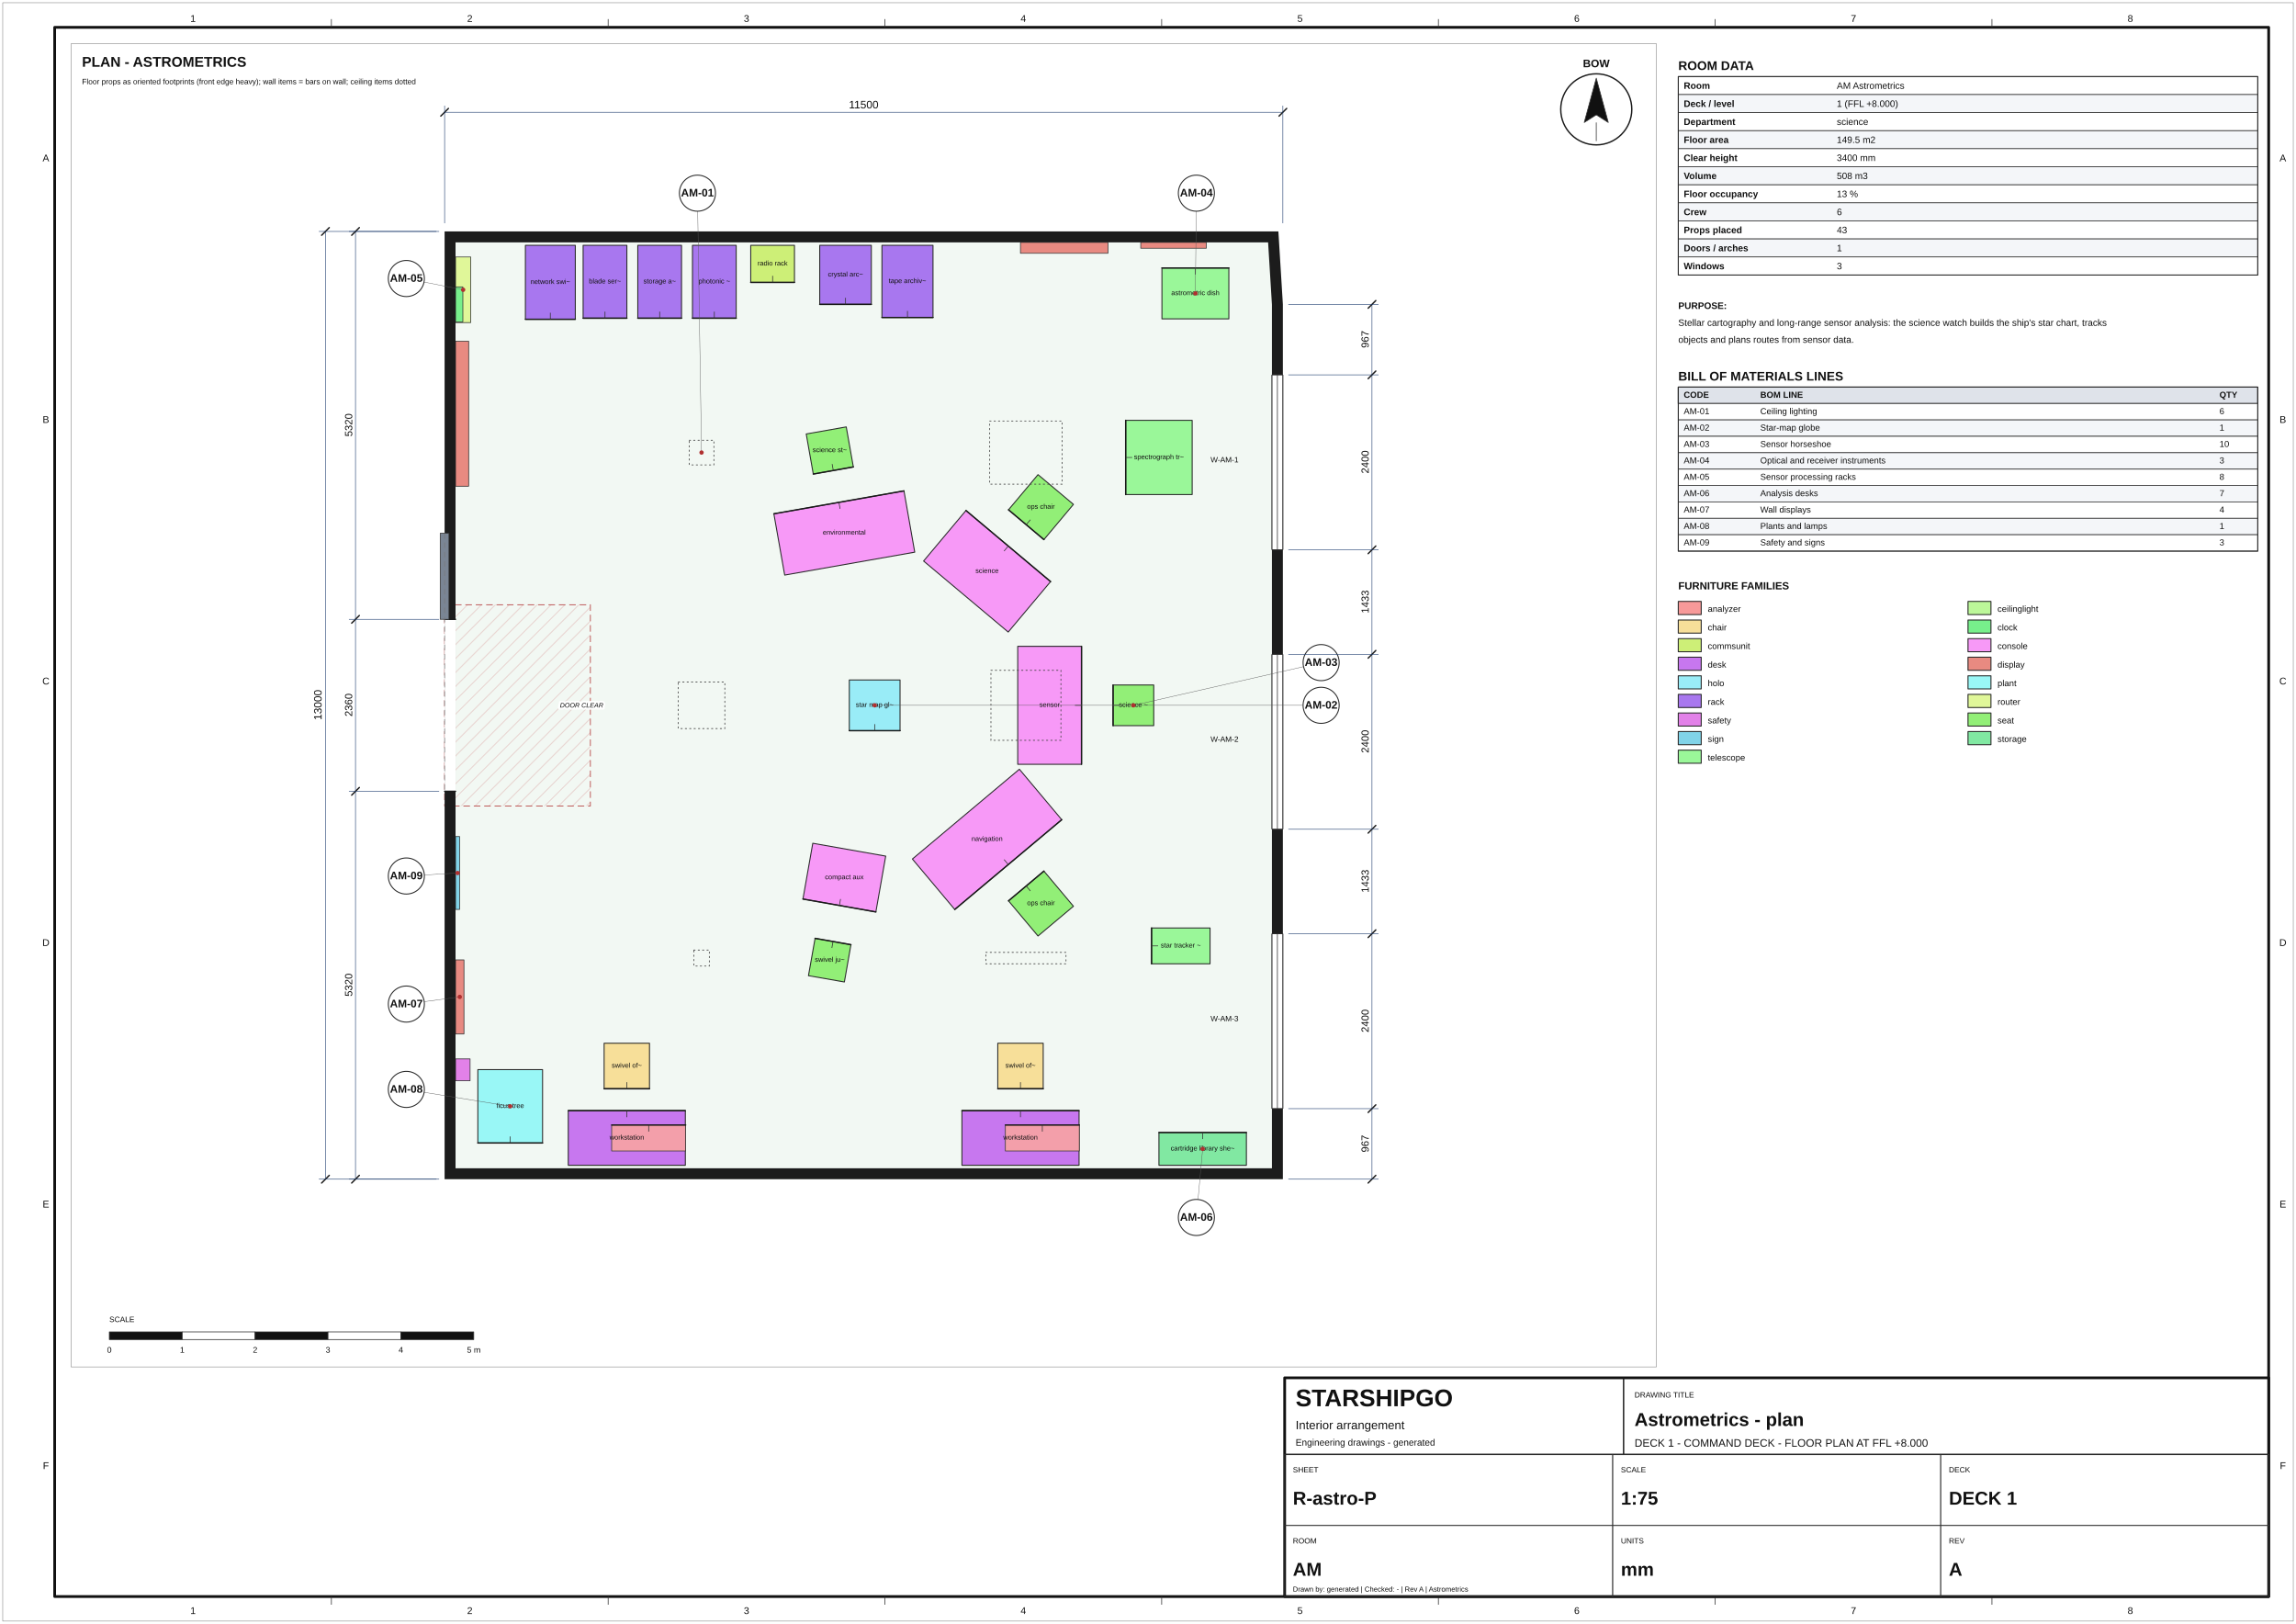
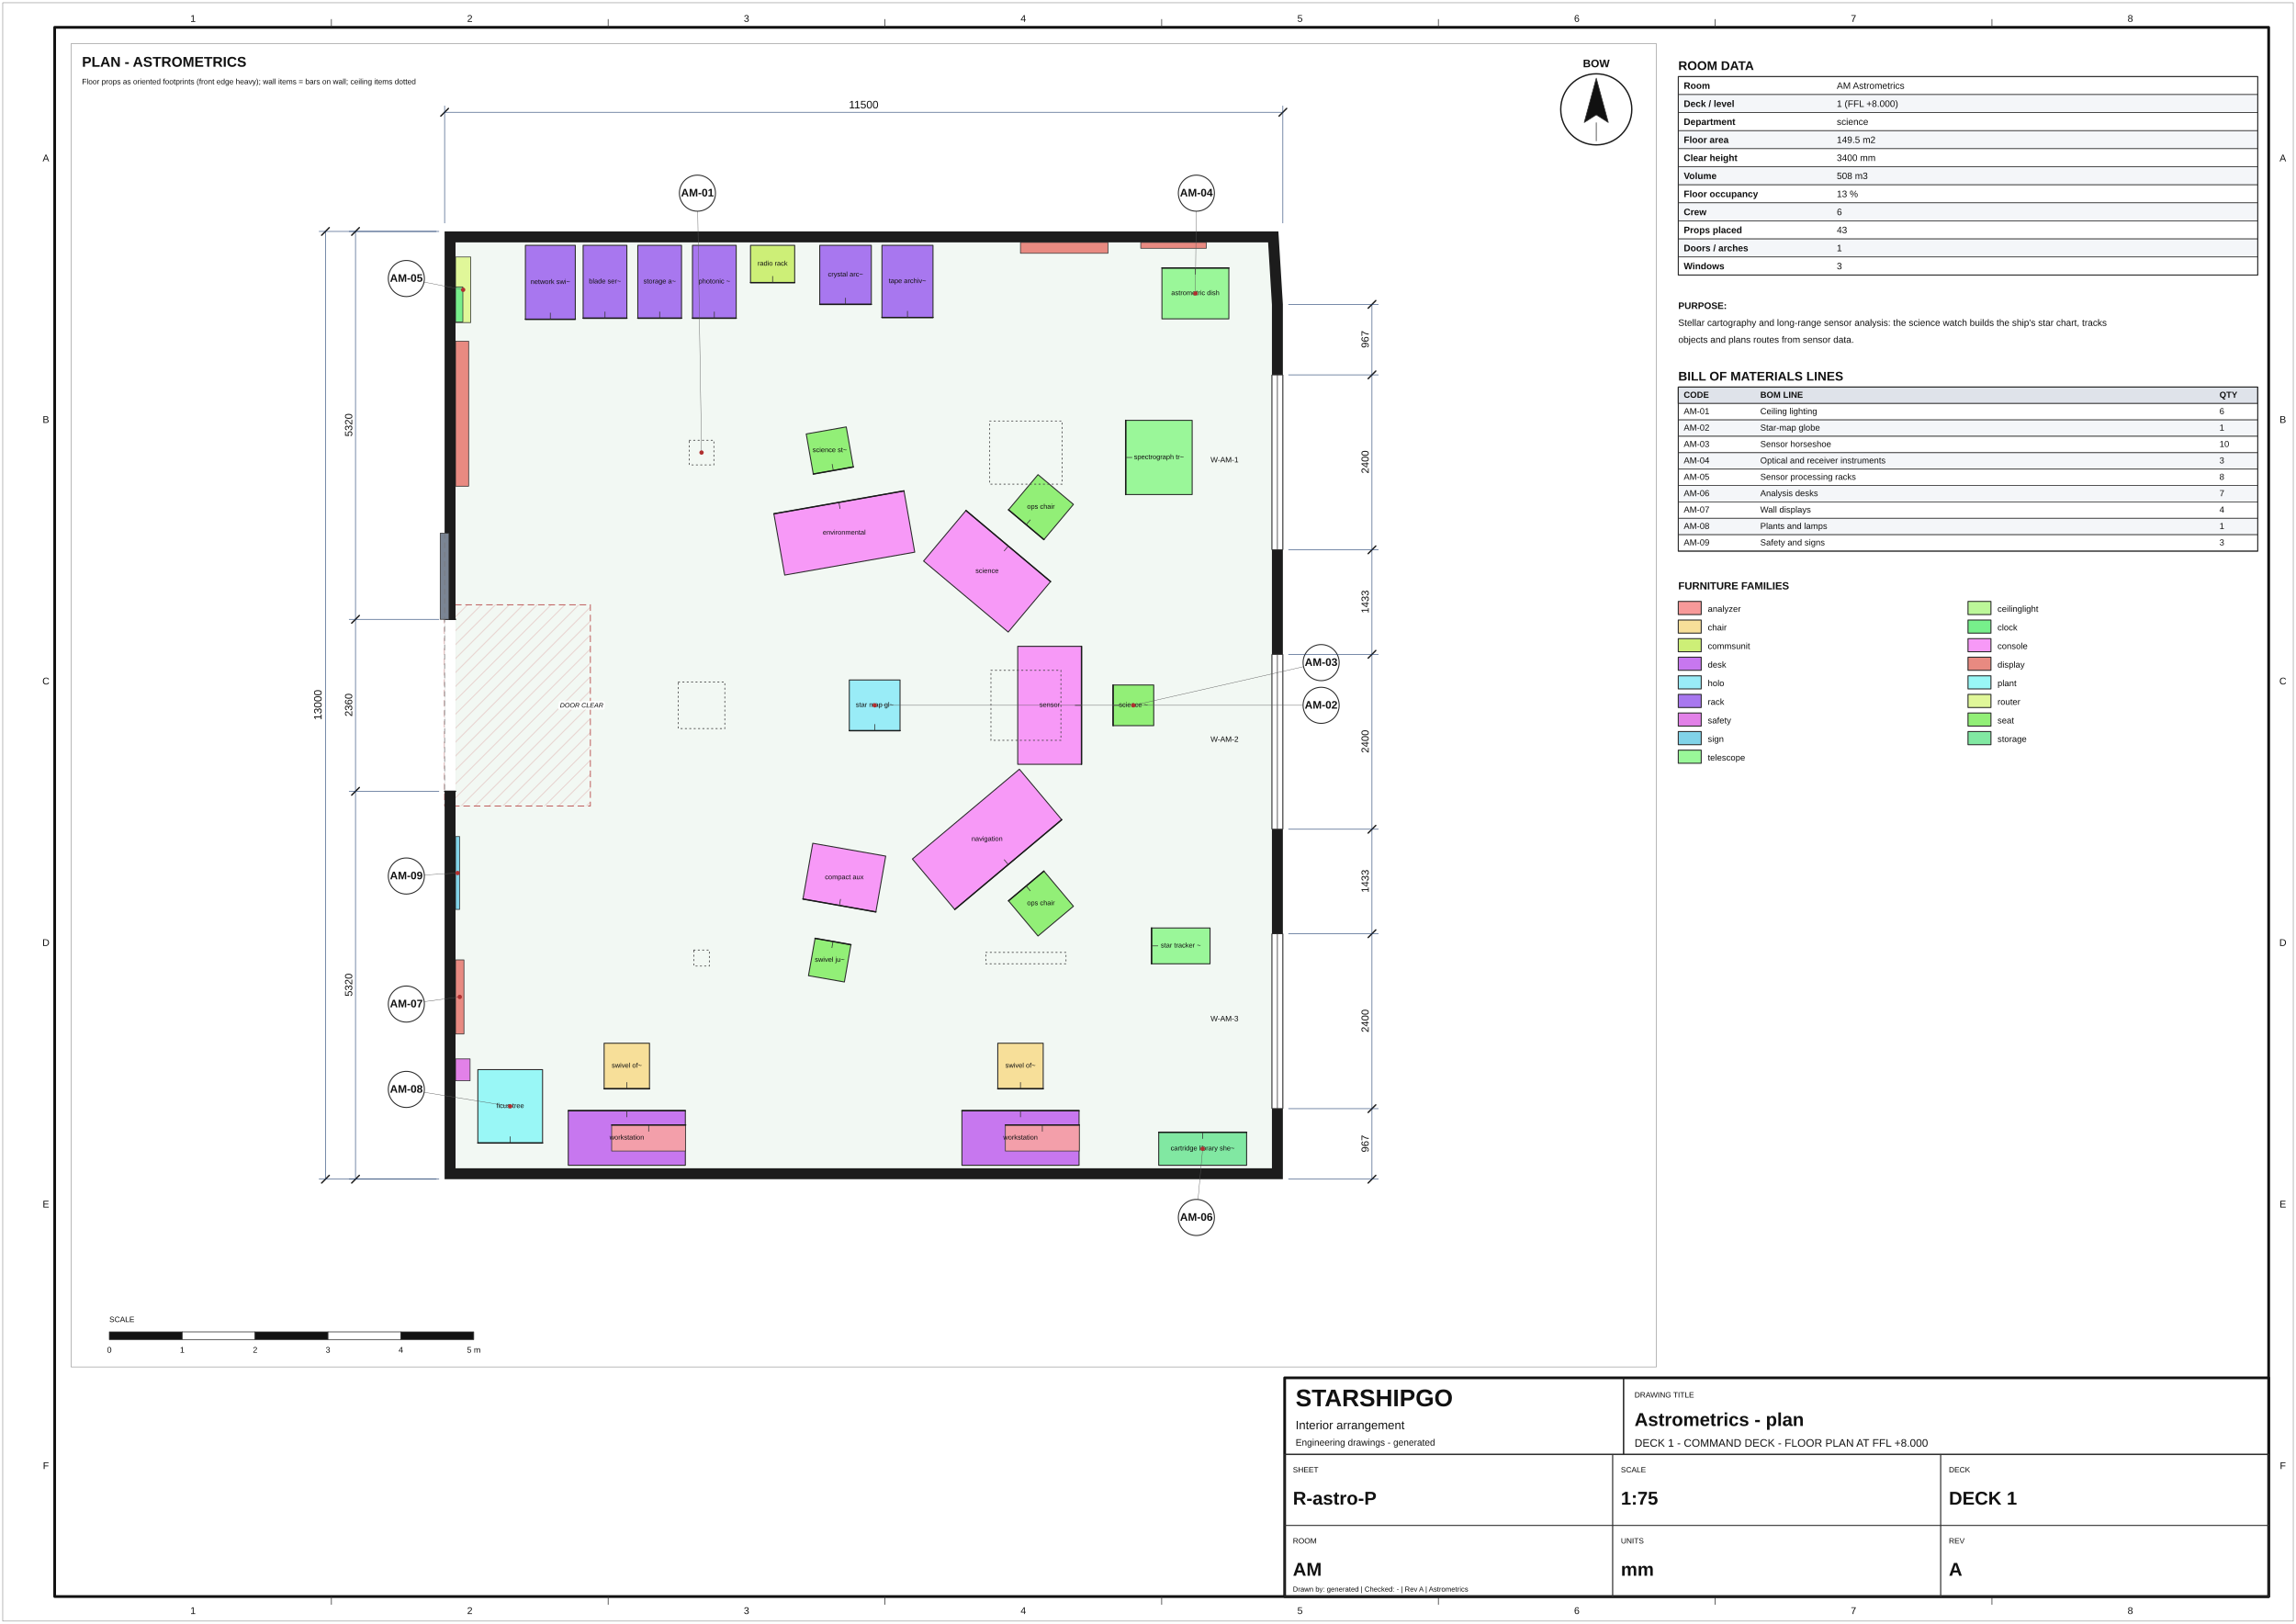
<svg xmlns="http://www.w3.org/2000/svg" width="420mm" height="297mm" viewBox="0 0 420 297">
  <style>
.t{font-family:Arial, Helvetica, 'DejaVu Sans', sans-serif;fill:#111}
.b{font-weight:bold}.i{font-style:italic}
.h{stroke:#111;stroke-width:.5;stroke-linejoin:round;stroke-linecap:round}
.m{stroke:#1a1a1a;stroke-width:.25;stroke-linejoin:round;stroke-linecap:round}
.n{stroke:#2a2a2a;stroke-width:.18;stroke-linejoin:round}
.f{stroke:#333;stroke-width:.13;stroke-linejoin:round}
.x{stroke:#555;stroke-width:.07}
.g{stroke:#9a9a9a;stroke-width:.1}
.gg{stroke:#c4c4c4;stroke-width:.08}
.d{stroke:#1d3c6e;stroke-width:.1}
.dsh{stroke:#222;stroke-width:.18;stroke-dasharray:1.6 .8}
.dot{stroke:#444;stroke-width:.14;stroke-dasharray:.25 .55;stroke-linecap:round}
.hid{stroke:#777;stroke-width:.12;stroke-dasharray:1 .7}
.cl{stroke:#b03030;stroke-width:.12;stroke-dasharray:5 1 1 1}
.cut{stroke:#b03030;stroke-width:.35;stroke-dasharray:6 1.2 1.2 1.2}
.red{stroke:#b03030;stroke-width:.13;stroke-dasharray:1.2 .7}
.none{stroke:none}
.halo{paint-order:stroke;stroke:#fff;stroke-width:.8;stroke-linejoin:round}
</style>
  <defs>
    <pattern id="hSlab" width="1.4" height="1.4" patternUnits="userSpaceOnUse" patternTransform="rotate(45)">
      <rect width="1.4" height="1.4" fill="#ececec" />
      <line x1="0" y1="0" x2="0" y2="1.4" stroke="#222" stroke-width=".13" />
    </pattern>
    <pattern id="hHull" width="1" height="1" patternUnits="userSpaceOnUse" patternTransform="rotate(45)">
      <rect width="1" height="1" fill="#c9d0da" />
      <line x1="0" y1="0" x2="0" y2="1" stroke="#111" stroke-width=".2" />
      <line x1="0" y1="0" x2="1" y2="0" stroke="#111" stroke-width=".1" />
    </pattern>
    <pattern id="hHole" width="1.6" height="1.6" patternUnits="userSpaceOnUse" patternTransform="rotate(-45)">
      <line x1="0" y1="0" x2="0" y2="1.6" stroke="#444" stroke-width=".12" />
    </pattern>
    <pattern id="hZone" width="1.8" height="1.8" patternUnits="userSpaceOnUse" patternTransform="rotate(45)">
      <line x1="0" y1="0" x2="0" y2="1.8" stroke="#d08080" stroke-width=".1" />
    </pattern>
    <pattern id="hPlen" width="1.6" height="1.6" patternUnits="userSpaceOnUse">
      <circle cx=".4" cy=".4" r=".12" fill="#888" />
      <circle cx="1.2" cy="1.2" r=".12" fill="#888" />
    </pattern>
    <pattern id="hGlass" width="2" height="2" patternUnits="userSpaceOnUse" patternTransform="rotate(45)">
      <rect width="2" height="2" fill="#d6ecf7" />
      <line x1="0" y1="0" x2="0" y2="2" stroke="#5a9abb" stroke-width=".08" />
    </pattern>
    <pattern id="hFloor" width="1.2" height="1.2" patternUnits="userSpaceOnUse" patternTransform="rotate(-45)">
      <rect width="1.2" height="1.2" fill="#f2f2f2" />
      <line x1="0" y1="0" x2="0" y2="1.2" stroke="#555" stroke-width=".1" />
    </pattern>
  </defs>
  <rect x="0" y="0" width="420" height="297" fill="#ffffff" />
  <rect x="13" y="8" width="290" height="242" class="x" fill="none" />
  <polygon points="81.33,42.33 233.85,42.33 234.67,55.67 234.67,215.67 81.33,215.67" class="none" fill="#f2f8f3" />
  <polygon points="81.33,110.6 108,110.6 108,147.4 81.33,147.4" class="red" fill="url(#hZone)" />
  <text x="106.4" y="129.4" font-size="1.2" class="t i halo" text-anchor="middle" fill="#a04040">DOOR CLEAR</text>
  <polygon points="218.08,76.88 218.08,90.45 205.92,90.45 205.92,76.88" class="n" fill="#9af799" />
  <line x1="205.92" y1="90.45" x2="205.92" y2="76.88" class="m" />
  <line x1="205.92" y1="83.67" x2="207.12" y2="83.67" class="f" />
  <polygon points="155.36,124.36 164.64,124.36 164.64,133.64 155.36,133.64" class="n" fill="#99ecf7" />
  <line x1="164.64" y1="133.64" x2="155.36" y2="133.64" class="m" />
  <line x1="160" y1="133.64" x2="160" y2="132.44" class="f" />
  <polygon points="167.33,100.99 143.54,105.18 141.56,93.97 165.36,89.78" class="n" fill="#f799f7" />
  <line x1="141.56" y1="93.97" x2="165.36" y2="89.78" class="m" />
  <line x1="153.46" y1="91.87" x2="153.67" y2="93.06" class="f" />
  <polygon points="147.48,79.37 154.8,78.08 156.1,85.4 148.77,86.7" class="n" fill="#92ef77" />
  <line x1="156.1" y1="85.4" x2="148.77" y2="86.7" class="m" />
  <line x1="152.43" y1="86.05" x2="152.22" y2="84.87" class="f" />
  <polygon points="184.43,115.6 168.95,102.61 176.7,93.37 192.18,106.37" class="n" fill="#f799f7" />
  <line x1="176.7" y1="93.37" x2="192.18" y2="106.37" class="m" />
  <line x1="184.44" y1="99.87" x2="183.67" y2="100.79" class="f" />
  <polygon points="186.17,139.79 186.17,118.21 197.84,118.21 197.84,139.79" class="n" fill="#f799f7" />
  <line x1="197.84" y1="118.21" x2="197.84" y2="139.79" class="m" />
  <line x1="197.84" y1="129" x2="196.64" y2="129" class="f" />
  <polygon points="211.05,125.28 211.05,132.72 203.61,132.72 203.61,125.28" class="n" fill="#92ef77" />
  <line x1="203.61" y1="132.72" x2="203.61" y2="125.28" class="m" />
  <line x1="203.61" y1="129" x2="204.81" y2="129" class="f" />
  <polygon points="166.9,157.11 186.47,140.69 194.22,149.92 174.65,166.34" class="n" fill="#f799f7" />
  <line x1="194.22" y1="149.92" x2="174.65" y2="166.34" class="m" />
  <line x1="184.44" y1="158.13" x2="183.67" y2="157.21" class="f" />
  <polygon points="148.68,154.23 162.02,156.58 160.22,166.79 146.88,164.43" class="n" fill="#f799f7" />
  <line x1="160.22" y1="166.79" x2="146.88" y2="164.43" class="m" />
  <line x1="153.55" y1="165.61" x2="153.76" y2="164.43" class="f" />
  <polygon points="154.46,179.6 147.89,178.45 149.1,171.62 155.66,172.78" class="n" fill="#92ef77" />
  <line x1="149.1" y1="171.62" x2="155.66" y2="172.78" class="m" />
  <line x1="152.38" y1="172.2" x2="152.17" y2="173.38" class="f" />
  <polygon points="221.35,169.72 221.35,176.28 210.65,176.28 210.65,169.72" class="n" fill="#9af799" />
  <line x1="210.65" y1="176.28" x2="210.65" y2="169.72" class="m" />
  <line x1="210.65" y1="173" x2="211.85" y2="173" class="f" />
  <polygon points="224.79,58.32 212.55,58.32 212.55,49.01 224.79,49.01" class="n" fill="#9af799" />
  <line x1="212.55" y1="49.01" x2="224.79" y2="49.01" class="m" />
  <line x1="218.67" y1="49.01" x2="218.67" y2="50.21" class="f" />
  <polygon points="96.11,44.87 105.24,44.87 105.24,58.4 96.11,58.4" class="n" fill="#a877ef" />
  <line x1="105.24" y1="58.4" x2="96.11" y2="58.4" class="m" />
  <line x1="100.67" y1="58.4" x2="100.67" y2="57.2" class="f" />
  <polygon points="106.67,44.87 114.67,44.87 114.67,58.2 106.67,58.2" class="n" fill="#a877ef" />
  <line x1="114.67" y1="58.2" x2="106.67" y2="58.2" class="m" />
  <line x1="110.67" y1="58.2" x2="110.67" y2="57" class="f" />
  <polygon points="116.67,44.87 124.67,44.87 124.67,58.2 116.67,58.2" class="n" fill="#a877ef" />
  <line x1="124.67" y1="58.2" x2="116.67" y2="58.2" class="m" />
  <line x1="120.67" y1="58.2" x2="120.67" y2="57" class="f" />
  <polygon points="126.67,44.87 134.67,44.87 134.67,58.2 126.67,58.2" class="n" fill="#a877ef" />
  <line x1="134.67" y1="58.2" x2="126.67" y2="58.2" class="m" />
  <line x1="130.67" y1="58.2" x2="130.67" y2="57" class="f" />
-   <polygon points="137.33,44.87 145.33,44.87 145.33,51.65 137.33,51.65" class="n" fill="#cdef77" />
-   <line x1="145.33" y1="51.65" x2="137.33" y2="51.65" class="m" />
-   <line x1="141.33" y1="51.65" x2="141.33" y2="50.45" class="f" />
+   <polygon points="137.29,44.87 145.37,44.87 145.37,51.69 137.29,51.69" class="n" fill="#cdef77" />
+   <line x1="145.37" y1="51.69" x2="137.29" y2="51.69" class="m" />
+   <line x1="141.33" y1="51.69" x2="141.33" y2="50.49" class="f" />
  <polygon points="149.95,44.87 159.39,44.87 159.39,55.67 149.95,55.67" class="n" fill="#a877ef" />
  <line x1="159.39" y1="55.67" x2="149.95" y2="55.67" class="m" />
  <line x1="154.67" y1="55.67" x2="154.67" y2="54.47" class="f" />
  <polygon points="161.33,44.87 170.67,44.87 170.67,58.07 161.33,58.07" class="n" fill="#a877ef" />
  <line x1="170.67" y1="58.07" x2="161.33" y2="58.07" class="m" />
  <line x1="166" y1="58.07" x2="166" y2="56.87" class="f" />
  <polygon points="125.37,213.13 103.95,213.13 103.95,203.13 125.37,203.13" class="n" fill="#c777ef" />
  <line x1="103.95" y1="203.13" x2="125.37" y2="203.13" class="m" />
  <line x1="114.66" y1="203.13" x2="114.66" y2="204.33" class="f" />
  <polygon points="110.51,190.8 118.81,190.8 118.81,199.13 110.51,199.13" class="n" fill="#f7df99" />
  <line x1="118.81" y1="199.13" x2="110.51" y2="199.13" class="m" />
  <line x1="114.66" y1="199.13" x2="114.66" y2="197.93" class="f" />
  <polygon points="197.39,213.13 175.96,213.13 175.96,203.13 197.39,203.13" class="n" fill="#c777ef" />
  <line x1="175.96" y1="203.13" x2="197.39" y2="203.13" class="m" />
  <line x1="186.67" y1="203.13" x2="186.67" y2="204.33" class="f" />
  <polygon points="182.52,190.8 190.83,190.8 190.83,199.13 182.52,199.13" class="n" fill="#f7df99" />
  <line x1="190.83" y1="199.13" x2="182.52" y2="199.13" class="m" />
  <line x1="186.67" y1="199.13" x2="186.67" y2="197.93" class="f" />
-   <polygon points="228,213.13 212,213.13 212,207.13 228,207.13" class="n" fill="#81e8a2" />
-   <line x1="212" y1="207.13" x2="228" y2="207.13" class="m" />
-   <line x1="220" y1="207.13" x2="220" y2="208.33" class="f" />
+   <polygon points="228.04,213.13 211.96,213.13 211.96,207.09 228.04,207.09" class="n" fill="#81e8a2" />
+   <line x1="211.96" y1="207.09" x2="228.04" y2="207.09" class="m" />
+   <line x1="220" y1="207.09" x2="220" y2="208.29" class="f" />
  <polygon points="87.41,195.63 99.25,195.63 99.25,209.05 87.41,209.05" class="n" fill="#99f7f6" />
  <line x1="99.25" y1="209.05" x2="87.41" y2="209.05" class="m" />
  <line x1="93.33" y1="209.05" x2="93.33" y2="207.85" class="f" />
  <polygon points="189.88,86.81 196.36,92.25 190.96,98.69 184.48,93.24" class="n" fill="#92ef77" />
  <line x1="190.96" y1="98.69" x2="184.48" y2="93.24" class="m" />
  <line x1="187.72" y1="95.96" x2="188.49" y2="95.05" class="f" />
  <polygon points="196.36,165.75 189.88,171.19 184.48,164.76 190.96,159.32" class="n" fill="#92ef77" />
  <line x1="184.48" y1="164.76" x2="190.96" y2="159.32" class="m" />
  <line x1="187.72" y1="162.04" x2="188.49" y2="162.96" class="f" />
-   <polygon points="125.43,210.51 111.89,210.51 111.89,205.76 125.43,205.76" class="f" fill="#f7a3a3" fill-opacity="0.9" />
+   <polygon points="125.43,210.52 111.89,210.52 111.89,205.76 125.43,205.76" class="f" fill="#f7a3a3" fill-opacity="0.9" />
  <line x1="111.89" y1="205.76" x2="125.43" y2="205.76" class="m" />
  <line x1="118.66" y1="205.76" x2="118.66" y2="206.96" class="f" />
-   <polygon points="197.44,210.51 183.91,210.51 183.91,205.76 197.44,205.76" class="f" fill="#f7a3a3" fill-opacity="0.9" />
+   <polygon points="197.44,210.52 183.91,210.52 183.91,205.76 197.44,205.76" class="f" fill="#f7a3a3" fill-opacity="0.9" />
  <line x1="183.91" y1="205.76" x2="197.44" y2="205.76" class="m" />
  <line x1="190.67" y1="205.76" x2="190.67" y2="206.96" class="f" />
  <polygon points="83.33,59 83.33,47 86.11,47 86.11,59" class="f" fill="#e0f799" />
  <polygon points="83.33,197.67 83.33,193.67 85.99,193.67 85.99,197.67" class="f" fill="#e281e8" />
-   <polygon points="208.67,44.33 220.67,44.33 220.67,45.4 208.67,45.4" class="f" fill="#e88a81" />
+   <polygon points="208.67,44.33 220.67,44.33 220.67,45.41 208.67,45.41" class="f" fill="#e88a81" />
  <polygon points="83.33,88.93 83.33,62.4 85.73,62.4 85.73,88.93" class="f" fill="#e88a81" />
  <polygon points="83.33,189.11 83.33,175.56 84.87,175.56 84.87,189.11" class="f" fill="#e88a81" />
  <polygon points="186.67,44.33 202.67,44.33 202.67,46.33 186.67,46.33" class="f" fill="#e88a81" />
  <polygon points="83.33,58.87 83.33,52.47 84.67,52.47 84.67,58.87" class="f" fill="#77ef8b" />
  <polygon points="83.33,166.33 83.33,153 84.08,153 84.08,166.33" class="f" fill="#81d3e8" />
  <polygon points="126.91,173.76 129.76,173.76 129.76,176.69 126.91,176.69" class="dot" fill="none" />
  <polygon points="180.33,174.19 195,174.19 195,176.27 180.33,176.27" class="dot" fill="none" />
  <polygon points="124.08,124.75 132.59,124.75 132.59,133.25 124.08,133.25" class="dot" fill="none" />
  <polygon points="181.27,122.6 194.07,122.6 194.07,135.4 181.27,135.4" class="dot" fill="none" />
  <polygon points="126.08,80.52 130.59,80.52 130.59,85.03 126.08,85.03" class="dot" fill="none" />
  <polygon points="181.04,77 194.29,77 194.29,88.55 181.04,88.55" class="dot" fill="none" />
  <text x="180.56" y="153.81" font-size="1.25" class="t" text-anchor="middle" fill="#333">navigation</text>
  <text x="154.45" y="97.78" font-size="1.25" class="t" text-anchor="middle" fill="#333">environmental</text>
  <text x="192.01" y="129.3" font-size="1.25" class="t" text-anchor="middle" fill="#333">sensor</text>
  <text x="180.56" y="104.79" font-size="1.25" class="t" text-anchor="middle" fill="#333">science</text>
  <text x="114.66" y="208.43" font-size="1.25" class="t" text-anchor="middle" fill="#333">workstation</text>
  <text x="186.67" y="208.43" font-size="1.25" class="t" text-anchor="middle" fill="#333">workstation</text>
  <text x="212" y="83.97" font-size="1.25" class="t" text-anchor="middle" fill="#333">spectrograph tr~</text>
  <text x="93.33" y="202.64" font-size="1.25" class="t" text-anchor="middle" fill="#333">ficus tree</text>
  <text x="154.45" y="160.81" font-size="1.25" class="t" text-anchor="middle" fill="#333">compact aux</text>
  <text x="100.67" y="51.93" font-size="1.25" class="t" text-anchor="middle" fill="#333">network swi~</text>
  <text x="166" y="51.77" font-size="1.25" class="t" text-anchor="middle" fill="#333">tape archiv~</text>
  <text x="218.67" y="53.97" font-size="1.25" class="t" text-anchor="middle" fill="#333">astrometric dish</text>
  <text x="110.67" y="51.83" font-size="1.25" class="t" text-anchor="middle" fill="#333">blade ser~</text>
  <text x="120.67" y="51.83" font-size="1.25" class="t" text-anchor="middle" fill="#333">storage a~</text>
  <text x="130.67" y="51.83" font-size="1.25" class="t" text-anchor="middle" fill="#333">photonic ~</text>
  <text x="154.67" y="50.57" font-size="1.25" class="t" text-anchor="middle" fill="#333">crystal arc~</text>
-   <text x="220" y="210.43" font-size="1.25" class="t" text-anchor="middle" fill="#333">cartridge library she~</text>
+   <text x="220" y="210.41" font-size="1.25" class="t" text-anchor="middle" fill="#333">cartridge library she~</text>
  <text x="160" y="129.3" font-size="1.25" class="t" text-anchor="middle" fill="#333">star map gl~</text>
  <text x="190.42" y="93.05" font-size="1.25" class="t" text-anchor="middle" fill="#333">ops chair</text>
  <text x="190.42" y="165.55" font-size="1.25" class="t" text-anchor="middle" fill="#333">ops chair</text>
  <text x="216" y="173.3" font-size="1.25" class="t" text-anchor="middle" fill="#333">star tracker ~</text>
  <text x="114.66" y="195.27" font-size="1.25" class="t" text-anchor="middle" fill="#333">swivel of~</text>
  <text x="186.67" y="195.27" font-size="1.25" class="t" text-anchor="middle" fill="#333">swivel of~</text>
  <text x="151.79" y="82.69" font-size="1.25" class="t" text-anchor="middle" fill="#333">science st~</text>
  <text x="207.33" y="129.3" font-size="1.25" class="t" text-anchor="middle" fill="#333">science ~</text>
-   <text x="141.33" y="48.56" font-size="1.25" class="t" text-anchor="middle" fill="#333">radio rack</text>
+   <text x="141.33" y="48.58" font-size="1.25" class="t" text-anchor="middle" fill="#333">radio rack</text>
  <text x="151.78" y="175.91" font-size="1.25" class="t" text-anchor="middle" fill="#333">swivel ju~</text>
  <path d="M81.33 42.33 L233.85 42.33 L234.67 55.67 L234.67 215.67 L81.33 215.67Z M83.33 44.33 L231.97 44.33 L232.67 55.73 L232.67 213.67 L83.33 213.67Z " class="none" fill="#1c1c1c" fill-rule="evenodd" />
  <polygon points="81.33,113.27 81.33,144.73 83.33,144.73 83.33,113.27" class="none" fill="#ffffff" />
  <line x1="81.33" y1="113.27" x2="83.33" y2="113.27" class="m" />
  <line x1="81.33" y1="144.73" x2="83.33" y2="144.73" class="m" />
  <polygon points="80.53,113.27 80.53,97.53 82.13,97.53 82.13,113.27" class="f" fill="#7a8594" />
  <line x1="81.33" y1="97.53" x2="81.33" y2="144.73" class="hid" />
  <polygon points="234.67,68.56 234.67,100.56 232.67,100.56 232.67,68.56" class="none" fill="#ffffff" />
  <line x1="234.67" y1="68.56" x2="232.67" y2="68.56" class="n" />
  <line x1="234.67" y1="100.56" x2="232.67" y2="100.56" class="n" />
  <line x1="234.67" y1="68.56" x2="234.67" y2="100.56" class="n" />
  <line x1="233.67" y1="68.56" x2="233.67" y2="100.56" class="f" />
  <line x1="232.67" y1="68.56" x2="232.67" y2="100.56" class="n" />
  <text x="224" y="84.56" font-size="1.4" class="t" text-anchor="middle" fill="#1d3c6e">W-AM-1</text>
  <polygon points="234.67,119.67 234.67,151.67 232.67,151.67 232.67,119.67" class="none" fill="#ffffff" />
  <line x1="234.67" y1="119.67" x2="232.67" y2="119.67" class="n" />
  <line x1="234.67" y1="151.67" x2="232.67" y2="151.67" class="n" />
  <line x1="234.67" y1="119.67" x2="234.67" y2="151.67" class="n" />
  <line x1="233.67" y1="119.67" x2="233.67" y2="151.67" class="f" />
  <line x1="232.67" y1="119.67" x2="232.67" y2="151.67" class="n" />
  <text x="224" y="135.67" font-size="1.4" class="t" text-anchor="middle" fill="#1d3c6e">W-AM-2</text>
  <polygon points="234.67,170.77 234.67,202.77 232.67,202.77 232.67,170.77" class="none" fill="#ffffff" />
  <line x1="234.67" y1="170.77" x2="232.67" y2="170.77" class="n" />
  <line x1="234.67" y1="202.77" x2="232.67" y2="202.77" class="n" />
  <line x1="234.67" y1="170.77" x2="234.67" y2="202.77" class="n" />
  <line x1="233.67" y1="170.77" x2="233.67" y2="202.77" class="f" />
  <line x1="232.67" y1="170.77" x2="232.67" y2="202.77" class="n" />
  <text x="224" y="186.77" font-size="1.4" class="t" text-anchor="middle" fill="#1d3c6e">W-AM-3</text>
  <line x1="127.63" y1="38.63" x2="128.33" y2="82.77" class="x" />
  <circle cx="128.33" cy="82.77" r="0.4" class="none" fill="#b03030" />
  <line x1="238.37" y1="129" x2="160" y2="129" class="x" />
  <circle cx="160" cy="129" r="0.4" class="none" fill="#b03030" />
  <line x1="238.45" y1="121.93" x2="207.33" y2="129" class="x" />
  <circle cx="207.33" cy="129" r="0.4" class="none" fill="#b03030" />
  <line x1="218.82" y1="38.63" x2="218.67" y2="53.67" class="x" />
  <circle cx="218.67" cy="53.67" r="0.4" class="none" fill="#b03030" />
  <line x1="77.57" y1="51.59" x2="84.72" y2="53" class="x" />
  <circle cx="84.72" cy="53" r="0.4" class="none" fill="#b03030" />
-   <line x1="219.15" y1="219.38" x2="220" y2="210.13" class="x" />
-   <circle cx="220" cy="210.13" r="0.4" class="none" fill="#b03030" />
+   <line x1="219.15" y1="219.38" x2="220" y2="210.11" class="x" />
+   <circle cx="220" cy="210.11" r="0.4" class="none" fill="#b03030" />
  <line x1="77.6" y1="183.2" x2="84.1" y2="182.33" class="x" />
  <circle cx="84.1" cy="182.33" r="0.4" class="none" fill="#b03030" />
  <line x1="77.59" y1="199.78" x2="93.33" y2="202.34" class="x" />
  <circle cx="93.33" cy="202.34" r="0.4" class="none" fill="#b03030" />
  <line x1="77.63" y1="160.03" x2="83.71" y2="159.67" class="x" />
  <circle cx="83.71" cy="159.67" r="0.4" class="none" fill="#b03030" />
  <circle cx="127.58" cy="35.33" r="3.3" class="n" fill="#fff" />
  <text x="127.58" y="35.93" font-size="2" class="t b" text-anchor="middle">AM-01</text>
  <circle cx="241.67" cy="129" r="3.3" class="n" fill="#fff" />
  <text x="241.67" y="129.6" font-size="2" class="t b" text-anchor="middle">AM-02</text>
  <circle cx="241.67" cy="121.19" r="3.3" class="n" fill="#fff" />
  <text x="241.67" y="121.79" font-size="2" class="t b" text-anchor="middle">AM-03</text>
  <circle cx="218.85" cy="35.33" r="3.3" class="n" fill="#fff" />
  <text x="218.85" y="35.93" font-size="2" class="t b" text-anchor="middle">AM-04</text>
  <circle cx="74.33" cy="50.94" r="3.3" class="n" fill="#fff" />
  <text x="74.33" y="51.54" font-size="2" class="t b" text-anchor="middle">AM-05</text>
  <circle cx="218.85" cy="222.67" r="3.3" class="n" fill="#fff" />
  <text x="218.85" y="223.27" font-size="2" class="t b" text-anchor="middle">AM-06</text>
  <circle cx="74.33" cy="183.64" r="3.3" class="n" fill="#fff" />
  <text x="74.33" y="184.24" font-size="2" class="t b" text-anchor="middle">AM-07</text>
  <circle cx="74.33" cy="199.25" r="3.3" class="n" fill="#fff" />
  <text x="74.33" y="199.85" font-size="2" class="t b" text-anchor="middle">AM-08</text>
  <circle cx="74.33" cy="160.22" r="3.3" class="n" fill="#fff" />
  <text x="74.33" y="160.82" font-size="2" class="t b" text-anchor="middle">AM-09</text>
  <line x1="81.33" y1="20.53" x2="234.67" y2="20.53" class="d" />
  <line x1="80.63" y1="21.23" x2="82.03" y2="19.83" class="m" />
  <line x1="233.97" y1="21.23" x2="235.37" y2="19.83" class="m" />
  <line x1="81.33" y1="40.83" x2="81.33" y2="19.33" class="d" />
  <line x1="234.67" y1="40.83" x2="234.67" y2="19.33" class="d" />
  <text x="158" y="19.83" font-size="2" class="t" text-anchor="middle">11500</text>
  <line x1="59.53" y1="42.33" x2="59.53" y2="215.67" class="d" />
  <line x1="58.83" y1="43.03" x2="60.23" y2="41.63" class="m" />
  <line x1="58.83" y1="216.37" x2="60.23" y2="214.97" class="m" />
  <line x1="79.83" y1="42.33" x2="58.33" y2="42.33" class="d" />
  <line x1="79.83" y1="215.67" x2="58.33" y2="215.67" class="d" />
  <text x="58.83" y="131.7" font-size="2" class="t" transform="rotate(-90 58.83 131.7)">13000</text>
  <line x1="250.97" y1="55.67" x2="250.97" y2="215.67" class="d" />
  <line x1="250.27" y1="56.37" x2="251.67" y2="54.97" class="m" />
  <line x1="235.67" y1="55.67" x2="252.17" y2="55.67" class="d" />
  <line x1="250.27" y1="69.26" x2="251.67" y2="67.86" class="m" />
  <line x1="235.67" y1="68.56" x2="252.17" y2="68.56" class="d" />
  <line x1="250.27" y1="101.26" x2="251.67" y2="99.86" class="m" />
  <line x1="235.67" y1="100.56" x2="252.17" y2="100.56" class="d" />
  <line x1="250.27" y1="120.37" x2="251.67" y2="118.97" class="m" />
  <line x1="235.67" y1="119.67" x2="252.17" y2="119.67" class="d" />
  <line x1="250.27" y1="152.37" x2="251.67" y2="150.97" class="m" />
  <line x1="235.67" y1="151.67" x2="252.17" y2="151.67" class="d" />
  <line x1="250.27" y1="171.47" x2="251.67" y2="170.07" class="m" />
  <line x1="235.67" y1="170.77" x2="252.17" y2="170.77" class="d" />
  <line x1="250.27" y1="203.47" x2="251.67" y2="202.07" class="m" />
  <line x1="235.67" y1="202.77" x2="252.17" y2="202.77" class="d" />
  <line x1="250.27" y1="216.37" x2="251.67" y2="214.97" class="m" />
  <line x1="235.67" y1="215.67" x2="252.17" y2="215.67" class="d" />
  <text x="250.37" y="63.65" font-size="1.9" class="t" transform="rotate(-90 250.37 63.65)">967</text>
  <text x="250.37" y="86.61" font-size="1.9" class="t" transform="rotate(-90 250.37 86.61)">2400</text>
  <text x="250.37" y="112.17" font-size="1.9" class="t" transform="rotate(-90 250.37 112.17)">1433</text>
  <text x="250.37" y="137.72" font-size="1.9" class="t" transform="rotate(-90 250.37 137.72)">2400</text>
  <text x="250.37" y="163.27" font-size="1.9" class="t" transform="rotate(-90 250.37 163.27)">1433</text>
  <text x="250.37" y="188.83" font-size="1.9" class="t" transform="rotate(-90 250.37 188.83)">2400</text>
  <text x="250.37" y="210.76" font-size="1.9" class="t" transform="rotate(-90 250.37 210.76)">967</text>
  <line x1="65.03" y1="42.33" x2="65.03" y2="215.67" class="d" />
  <line x1="64.33" y1="43.03" x2="65.73" y2="41.63" class="m" />
  <line x1="80.33" y1="42.33" x2="63.83" y2="42.33" class="d" />
  <line x1="64.33" y1="113.97" x2="65.73" y2="112.57" class="m" />
  <line x1="80.33" y1="113.27" x2="63.83" y2="113.27" class="d" />
  <line x1="64.33" y1="145.43" x2="65.73" y2="144.03" class="m" />
  <line x1="80.33" y1="144.73" x2="63.83" y2="144.73" class="d" />
  <line x1="64.33" y1="216.37" x2="65.73" y2="214.97" class="m" />
  <line x1="80.33" y1="215.67" x2="63.83" y2="215.67" class="d" />
  <text x="64.43" y="79.85" font-size="1.9" class="t" transform="rotate(-90 64.43 79.85)">5320</text>
  <text x="64.43" y="131.05" font-size="1.9" class="t" transform="rotate(-90 64.43 131.05)">2360</text>
  <text x="64.43" y="182.25" font-size="1.9" class="t" transform="rotate(-90 64.43 182.25)">5320</text>
  <circle cx="292" cy="20" r="6.5" class="m" fill="#fff" />
  <polygon points="292,14.3 294.2,22.4 292,21 289.8,22.4" class="f" fill="#111" />
  <line x1="292" y1="22.4" x2="292" y2="25.8" class="f" />
  <text x="292" y="12.3" font-size="2" class="t b" text-anchor="middle">BOW</text>
  <text x="20" y="241.8" font-size="1.4" class="t" fill="#666">SCALE</text>
  <rect x="20" y="243.6" width="13.33" height="1.4" class="f" fill="#111" />
  <rect x="33.33" y="243.6" width="13.33" height="1.4" class="f" fill="#fff" />
  <rect x="46.67" y="243.6" width="13.33" height="1.4" class="f" fill="#111" />
  <rect x="60" y="243.6" width="13.33" height="1.4" class="f" fill="#fff" />
  <rect x="73.33" y="243.6" width="13.33" height="1.4" class="f" fill="#111" />
  <text x="20" y="247.4" font-size="1.5" class="t" text-anchor="middle">0</text>
  <text x="33.33" y="247.4" font-size="1.5" class="t" text-anchor="middle">1</text>
  <text x="46.67" y="247.4" font-size="1.5" class="t" text-anchor="middle">2</text>
  <text x="60" y="247.4" font-size="1.5" class="t" text-anchor="middle">3</text>
  <text x="73.33" y="247.4" font-size="1.5" class="t" text-anchor="middle">4</text>
  <text x="86.67" y="247.4" font-size="1.5" class="t" text-anchor="middle">5 m</text>
  <text x="307" y="12.8" font-size="2.3" class="t b">ROOM DATA</text>
  <rect x="307" y="14" width="106" height="3.3" class="f" fill="#ffffff" />
  <text x="308" y="16.25" font-size="1.7" class="t b">Room</text>
  <text x="336" y="16.25" font-size="1.7" class="t">AM  Astrometrics</text>
  <rect x="307" y="17.3" width="106" height="3.3" class="f" fill="#f4f6f9" />
  <text x="308" y="19.55" font-size="1.7" class="t b">Deck / level</text>
  <text x="336" y="19.55" font-size="1.7" class="t">1  (FFL +8.000)</text>
  <rect x="307" y="20.6" width="106" height="3.3" class="f" fill="#ffffff" />
  <text x="308" y="22.85" font-size="1.7" class="t b">Department</text>
  <text x="336" y="22.85" font-size="1.7" class="t">science</text>
  <rect x="307" y="23.9" width="106" height="3.3" class="f" fill="#f4f6f9" />
  <text x="308" y="26.15" font-size="1.7" class="t b">Floor area</text>
  <text x="336" y="26.15" font-size="1.7" class="t">149.5 m2</text>
  <rect x="307" y="27.2" width="106" height="3.3" class="f" fill="#ffffff" />
  <text x="308" y="29.45" font-size="1.7" class="t b">Clear height</text>
  <text x="336" y="29.45" font-size="1.7" class="t">3400 mm</text>
  <rect x="307" y="30.5" width="106" height="3.3" class="f" fill="#f4f6f9" />
  <text x="308" y="32.75" font-size="1.7" class="t b">Volume</text>
  <text x="336" y="32.75" font-size="1.7" class="t">508 m3</text>
  <rect x="307" y="33.8" width="106" height="3.3" class="f" fill="#ffffff" />
  <text x="308" y="36.05" font-size="1.7" class="t b">Floor occupancy</text>
  <text x="336" y="36.05" font-size="1.7" class="t">13 %</text>
  <rect x="307" y="37.1" width="106" height="3.3" class="f" fill="#f4f6f9" />
  <text x="308" y="39.35" font-size="1.7" class="t b">Crew</text>
  <text x="336" y="39.35" font-size="1.7" class="t">6</text>
  <rect x="307" y="40.4" width="106" height="3.3" class="f" fill="#ffffff" />
  <text x="308" y="42.65" font-size="1.7" class="t b">Props placed</text>
  <text x="336" y="42.65" font-size="1.7" class="t">43</text>
  <rect x="307" y="43.7" width="106" height="3.3" class="f" fill="#f4f6f9" />
  <text x="308" y="45.95" font-size="1.7" class="t b">Doors / arches</text>
  <text x="336" y="45.95" font-size="1.7" class="t">1</text>
  <rect x="307" y="47" width="106" height="3.3" class="f" fill="#ffffff" />
  <text x="308" y="49.25" font-size="1.7" class="t b">Windows</text>
  <text x="336" y="49.25" font-size="1.7" class="t">3</text>
  <rect x="307" y="14" width="106" height="36.3" class="n" fill="none" />
  <text x="307" y="56.5" font-size="1.7" class="t b">PURPOSE:</text>
  <text x="307" y="59.6" font-size="1.7" class="t">Stellar cartography and long-range sensor analysis: the science watch builds the ship's star chart, tracks</text>
  <text x="307" y="62.7" font-size="1.7" class="t">objects and plans routes from sensor data.</text>
  <text x="307" y="69.6" font-size="2.3" class="t b">BILL OF MATERIALS LINES</text>
  <rect x="307" y="70.8" width="106" height="3" class="n" fill="#dfe3ea" />
  <text x="308" y="72.75" font-size="1.6" class="t b">CODE</text>
  <text x="322" y="72.75" font-size="1.6" class="t b">BOM LINE</text>
  <text x="406" y="72.75" font-size="1.6" class="t b">QTY</text>
  <rect x="307" y="73.8" width="106" height="3" class="f" fill="#ffffff" />
  <text x="308" y="75.75" font-size="1.6" class="t">AM-01</text>
  <text x="322" y="75.75" font-size="1.6" class="t">Ceiling lighting</text>
  <text x="406" y="75.75" font-size="1.6" class="t">6</text>
  <rect x="307" y="76.8" width="106" height="3" class="f" fill="#f4f6f9" />
  <text x="308" y="78.75" font-size="1.6" class="t">AM-02</text>
  <text x="322" y="78.75" font-size="1.6" class="t">Star-map globe</text>
  <text x="406" y="78.75" font-size="1.6" class="t">1</text>
  <rect x="307" y="79.8" width="106" height="3" class="f" fill="#ffffff" />
  <text x="308" y="81.75" font-size="1.6" class="t">AM-03</text>
  <text x="322" y="81.75" font-size="1.6" class="t">Sensor horseshoe</text>
  <text x="406" y="81.75" font-size="1.6" class="t">10</text>
  <rect x="307" y="82.8" width="106" height="3" class="f" fill="#f4f6f9" />
  <text x="308" y="84.75" font-size="1.6" class="t">AM-04</text>
  <text x="322" y="84.75" font-size="1.6" class="t">Optical and receiver instruments</text>
  <text x="406" y="84.75" font-size="1.6" class="t">3</text>
  <rect x="307" y="85.8" width="106" height="3" class="f" fill="#ffffff" />
  <text x="308" y="87.75" font-size="1.6" class="t">AM-05</text>
  <text x="322" y="87.75" font-size="1.6" class="t">Sensor processing racks</text>
  <text x="406" y="87.75" font-size="1.6" class="t">8</text>
  <rect x="307" y="88.8" width="106" height="3" class="f" fill="#f4f6f9" />
  <text x="308" y="90.75" font-size="1.6" class="t">AM-06</text>
  <text x="322" y="90.75" font-size="1.6" class="t">Analysis desks</text>
  <text x="406" y="90.75" font-size="1.6" class="t">7</text>
  <rect x="307" y="91.8" width="106" height="3" class="f" fill="#ffffff" />
  <text x="308" y="93.75" font-size="1.6" class="t">AM-07</text>
  <text x="322" y="93.75" font-size="1.6" class="t">Wall displays</text>
  <text x="406" y="93.75" font-size="1.6" class="t">4</text>
  <rect x="307" y="94.8" width="106" height="3" class="f" fill="#f4f6f9" />
  <text x="308" y="96.75" font-size="1.6" class="t">AM-08</text>
  <text x="322" y="96.75" font-size="1.6" class="t">Plants and lamps</text>
  <text x="406" y="96.75" font-size="1.6" class="t">1</text>
  <rect x="307" y="97.8" width="106" height="3" class="f" fill="#ffffff" />
  <text x="308" y="99.75" font-size="1.6" class="t">AM-09</text>
  <text x="322" y="99.75" font-size="1.6" class="t">Safety and signs</text>
  <text x="406" y="99.75" font-size="1.6" class="t">3</text>
  <rect x="307" y="70.8" width="106" height="30" class="n" fill="none" />
  <text x="307" y="107.8" font-size="1.9" class="t b">FURNITURE FAMILIES</text>
  <rect x="307" y="110" width="4.2" height="2.4" class="n" fill="#f79999" />
  <text x="312.4" y="111.9" font-size="1.6" class="t">analyzer</text>
  <rect x="360" y="110" width="4.2" height="2.4" class="n" fill="#bcf799" />
  <text x="365.4" y="111.9" font-size="1.6" class="t">ceilinglight</text>
  <rect x="307" y="113.4" width="4.2" height="2.4" class="n" fill="#f7df99" />
  <text x="312.4" y="115.3" font-size="1.6" class="t">chair</text>
  <rect x="360" y="113.4" width="4.2" height="2.4" class="n" fill="#77ef8b" />
  <text x="365.4" y="115.3" font-size="1.6" class="t">clock</text>
  <rect x="307" y="116.8" width="4.2" height="2.4" class="n" fill="#cdef77" />
  <text x="312.4" y="118.7" font-size="1.6" class="t">commsunit</text>
  <rect x="360" y="116.8" width="4.2" height="2.4" class="n" fill="#f799f7" />
  <text x="365.4" y="118.7" font-size="1.6" class="t">console</text>
  <rect x="307" y="120.2" width="4.2" height="2.4" class="n" fill="#c777ef" />
  <text x="312.4" y="122.1" font-size="1.6" class="t">desk</text>
  <rect x="360" y="120.2" width="4.2" height="2.4" class="n" fill="#e88a81" />
  <text x="365.4" y="122.1" font-size="1.6" class="t">display</text>
  <rect x="307" y="123.6" width="4.2" height="2.4" class="n" fill="#99ecf7" />
  <text x="312.4" y="125.5" font-size="1.6" class="t">holo</text>
  <rect x="360" y="123.6" width="4.2" height="2.4" class="n" fill="#99f7f6" />
  <text x="365.4" y="125.5" font-size="1.6" class="t">plant</text>
  <rect x="307" y="127" width="4.2" height="2.4" class="n" fill="#a877ef" />
  <text x="312.4" y="128.9" font-size="1.6" class="t">rack</text>
  <rect x="360" y="127" width="4.2" height="2.4" class="n" fill="#e0f799" />
  <text x="365.4" y="128.9" font-size="1.6" class="t">router</text>
  <rect x="307" y="130.4" width="4.2" height="2.4" class="n" fill="#e281e8" />
  <text x="312.4" y="132.3" font-size="1.6" class="t">safety</text>
  <rect x="360" y="130.4" width="4.2" height="2.4" class="n" fill="#92ef77" />
  <text x="365.4" y="132.3" font-size="1.6" class="t">seat</text>
  <rect x="307" y="133.8" width="4.2" height="2.4" class="n" fill="#81d3e8" />
  <text x="312.4" y="135.7" font-size="1.6" class="t">sign</text>
  <rect x="360" y="133.8" width="4.2" height="2.4" class="n" fill="#81e8a2" />
  <text x="365.4" y="135.7" font-size="1.6" class="t">storage</text>
  <rect x="307" y="137.2" width="4.2" height="2.4" class="n" fill="#9af799" />
  <text x="312.4" y="139.1" font-size="1.6" class="t">telescope</text>
  <text x="15" y="12.2" font-size="2.6" class="t b">PLAN - ASTROMETRICS</text>
  <text x="15" y="15.4" font-size="1.4" class="t" fill="#555">Floor props as oriented footprints (front edge heavy); wall items = bars on wall; ceiling items dotted</text>
  <rect x="0.5" y="0.5" width="419" height="296" class="x" fill="none" />
  <rect x="10" y="5" width="405" height="287" class="h" fill="none" />
  <text x="35.31" y="4" font-size="1.8" class="t" text-anchor="middle">1</text>
  <text x="35.31" y="295.2" font-size="1.8" class="t" text-anchor="middle">1</text>
  <text x="85.94" y="4" font-size="1.8" class="t" text-anchor="middle">2</text>
  <text x="85.94" y="295.2" font-size="1.8" class="t" text-anchor="middle">2</text>
  <line x1="60.62" y1="3.5" x2="60.62" y2="5" class="f" />
  <line x1="60.62" y1="292" x2="60.62" y2="293.5" class="f" />
  <text x="136.56" y="4" font-size="1.8" class="t" text-anchor="middle">3</text>
  <text x="136.56" y="295.2" font-size="1.8" class="t" text-anchor="middle">3</text>
  <line x1="111.25" y1="3.5" x2="111.25" y2="5" class="f" />
  <line x1="111.25" y1="292" x2="111.25" y2="293.5" class="f" />
  <text x="187.19" y="4" font-size="1.8" class="t" text-anchor="middle">4</text>
  <text x="187.19" y="295.2" font-size="1.8" class="t" text-anchor="middle">4</text>
  <line x1="161.88" y1="3.5" x2="161.88" y2="5" class="f" />
  <line x1="161.88" y1="292" x2="161.88" y2="293.5" class="f" />
  <text x="237.81" y="4" font-size="1.8" class="t" text-anchor="middle">5</text>
  <text x="237.81" y="295.2" font-size="1.8" class="t" text-anchor="middle">5</text>
  <line x1="212.5" y1="3.5" x2="212.5" y2="5" class="f" />
  <line x1="212.5" y1="292" x2="212.5" y2="293.5" class="f" />
  <text x="288.44" y="4" font-size="1.8" class="t" text-anchor="middle">6</text>
  <text x="288.44" y="295.2" font-size="1.8" class="t" text-anchor="middle">6</text>
  <line x1="263.12" y1="3.5" x2="263.12" y2="5" class="f" />
  <line x1="263.12" y1="292" x2="263.12" y2="293.5" class="f" />
  <text x="339.06" y="4" font-size="1.8" class="t" text-anchor="middle">7</text>
  <text x="339.06" y="295.2" font-size="1.8" class="t" text-anchor="middle">7</text>
  <line x1="313.75" y1="3.5" x2="313.75" y2="5" class="f" />
  <line x1="313.75" y1="292" x2="313.75" y2="293.5" class="f" />
  <text x="389.69" y="4" font-size="1.8" class="t" text-anchor="middle">8</text>
  <text x="389.69" y="295.2" font-size="1.8" class="t" text-anchor="middle">8</text>
  <line x1="364.38" y1="3.5" x2="364.38" y2="5" class="f" />
  <line x1="364.38" y1="292" x2="364.38" y2="293.5" class="f" />
  <text x="8.4" y="29.52" font-size="1.8" class="t" text-anchor="middle">A</text>
  <text x="417.6" y="29.52" font-size="1.8" class="t" text-anchor="middle">A</text>
  <text x="8.4" y="77.35" font-size="1.8" class="t" text-anchor="middle">B</text>
  <text x="417.6" y="77.35" font-size="1.8" class="t" text-anchor="middle">B</text>
  <text x="8.4" y="125.18" font-size="1.8" class="t" text-anchor="middle">C</text>
  <text x="417.6" y="125.18" font-size="1.8" class="t" text-anchor="middle">C</text>
  <text x="8.4" y="173.02" font-size="1.8" class="t" text-anchor="middle">D</text>
  <text x="417.6" y="173.02" font-size="1.8" class="t" text-anchor="middle">D</text>
  <text x="8.4" y="220.85" font-size="1.8" class="t" text-anchor="middle">E</text>
  <text x="417.6" y="220.85" font-size="1.8" class="t" text-anchor="middle">E</text>
  <text x="8.4" y="268.68" font-size="1.8" class="t" text-anchor="middle">F</text>
  <text x="417.6" y="268.68" font-size="1.8" class="t" text-anchor="middle">F</text>
  <rect x="235" y="252" width="180" height="40" class="h" fill="#ffffff" />
  <line x1="235" y1="266" x2="415" y2="266" class="m" />
  <line x1="297" y1="252" x2="297" y2="266" class="m" />
  <text x="237" y="257.2" font-size="4.4" class="t b">STARSHIPGO</text>
  <text x="237" y="261.4" font-size="2.2" class="t">Interior arrangement</text>
  <text x="237" y="264.4" font-size="1.7" class="t" fill="#444">Engineering drawings - generated</text>
  <text x="299" y="255.6" font-size="1.4" class="t" fill="#666">DRAWING TITLE</text>
  <text x="299" y="260.8" font-size="3.4" class="t b">Astrometrics - plan</text>
  <text x="299" y="264.6" font-size="2" class="t">DECK 1 - COMMAND DECK  -  FLOOR PLAN AT FFL +8.000</text>
  <rect x="235" y="266" width="60" height="13" class="f" fill="none" />
  <text x="236.5" y="269.3" font-size="1.4" class="t" fill="#666">SHEET</text>
  <text x="236.5" y="275.2" font-size="3.4" class="t b">R-astro-P</text>
  <rect x="295" y="266" width="60" height="13" class="f" fill="none" />
  <text x="296.5" y="269.3" font-size="1.4" class="t" fill="#666">SCALE</text>
  <text x="296.5" y="275.2" font-size="3.4" class="t b">1:75</text>
  <rect x="355" y="266" width="60" height="13" class="f" fill="none" />
  <text x="356.5" y="269.3" font-size="1.4" class="t" fill="#666">DECK</text>
  <text x="356.5" y="275.2" font-size="3.4" class="t b">DECK 1</text>
  <rect x="235" y="279" width="60" height="13" class="f" fill="none" />
  <text x="236.5" y="282.3" font-size="1.4" class="t" fill="#666">ROOM</text>
  <text x="236.5" y="288.2" font-size="3.4" class="t b">AM</text>
  <rect x="295" y="279" width="60" height="13" class="f" fill="none" />
  <text x="296.5" y="282.3" font-size="1.4" class="t" fill="#666">UNITS</text>
  <text x="296.5" y="288.2" font-size="3.4" class="t b">mm</text>
  <rect x="355" y="279" width="60" height="13" class="f" fill="none" />
  <text x="356.5" y="282.3" font-size="1.4" class="t" fill="#666">REV</text>
  <text x="356.5" y="288.2" font-size="3.4" class="t b">A</text>
  <text x="236.5" y="291.1" font-size="1.3" class="t" fill="#555">Drawn by: generated   |   Checked: -   |   Rev A   |   Astrometrics</text>
</svg>
